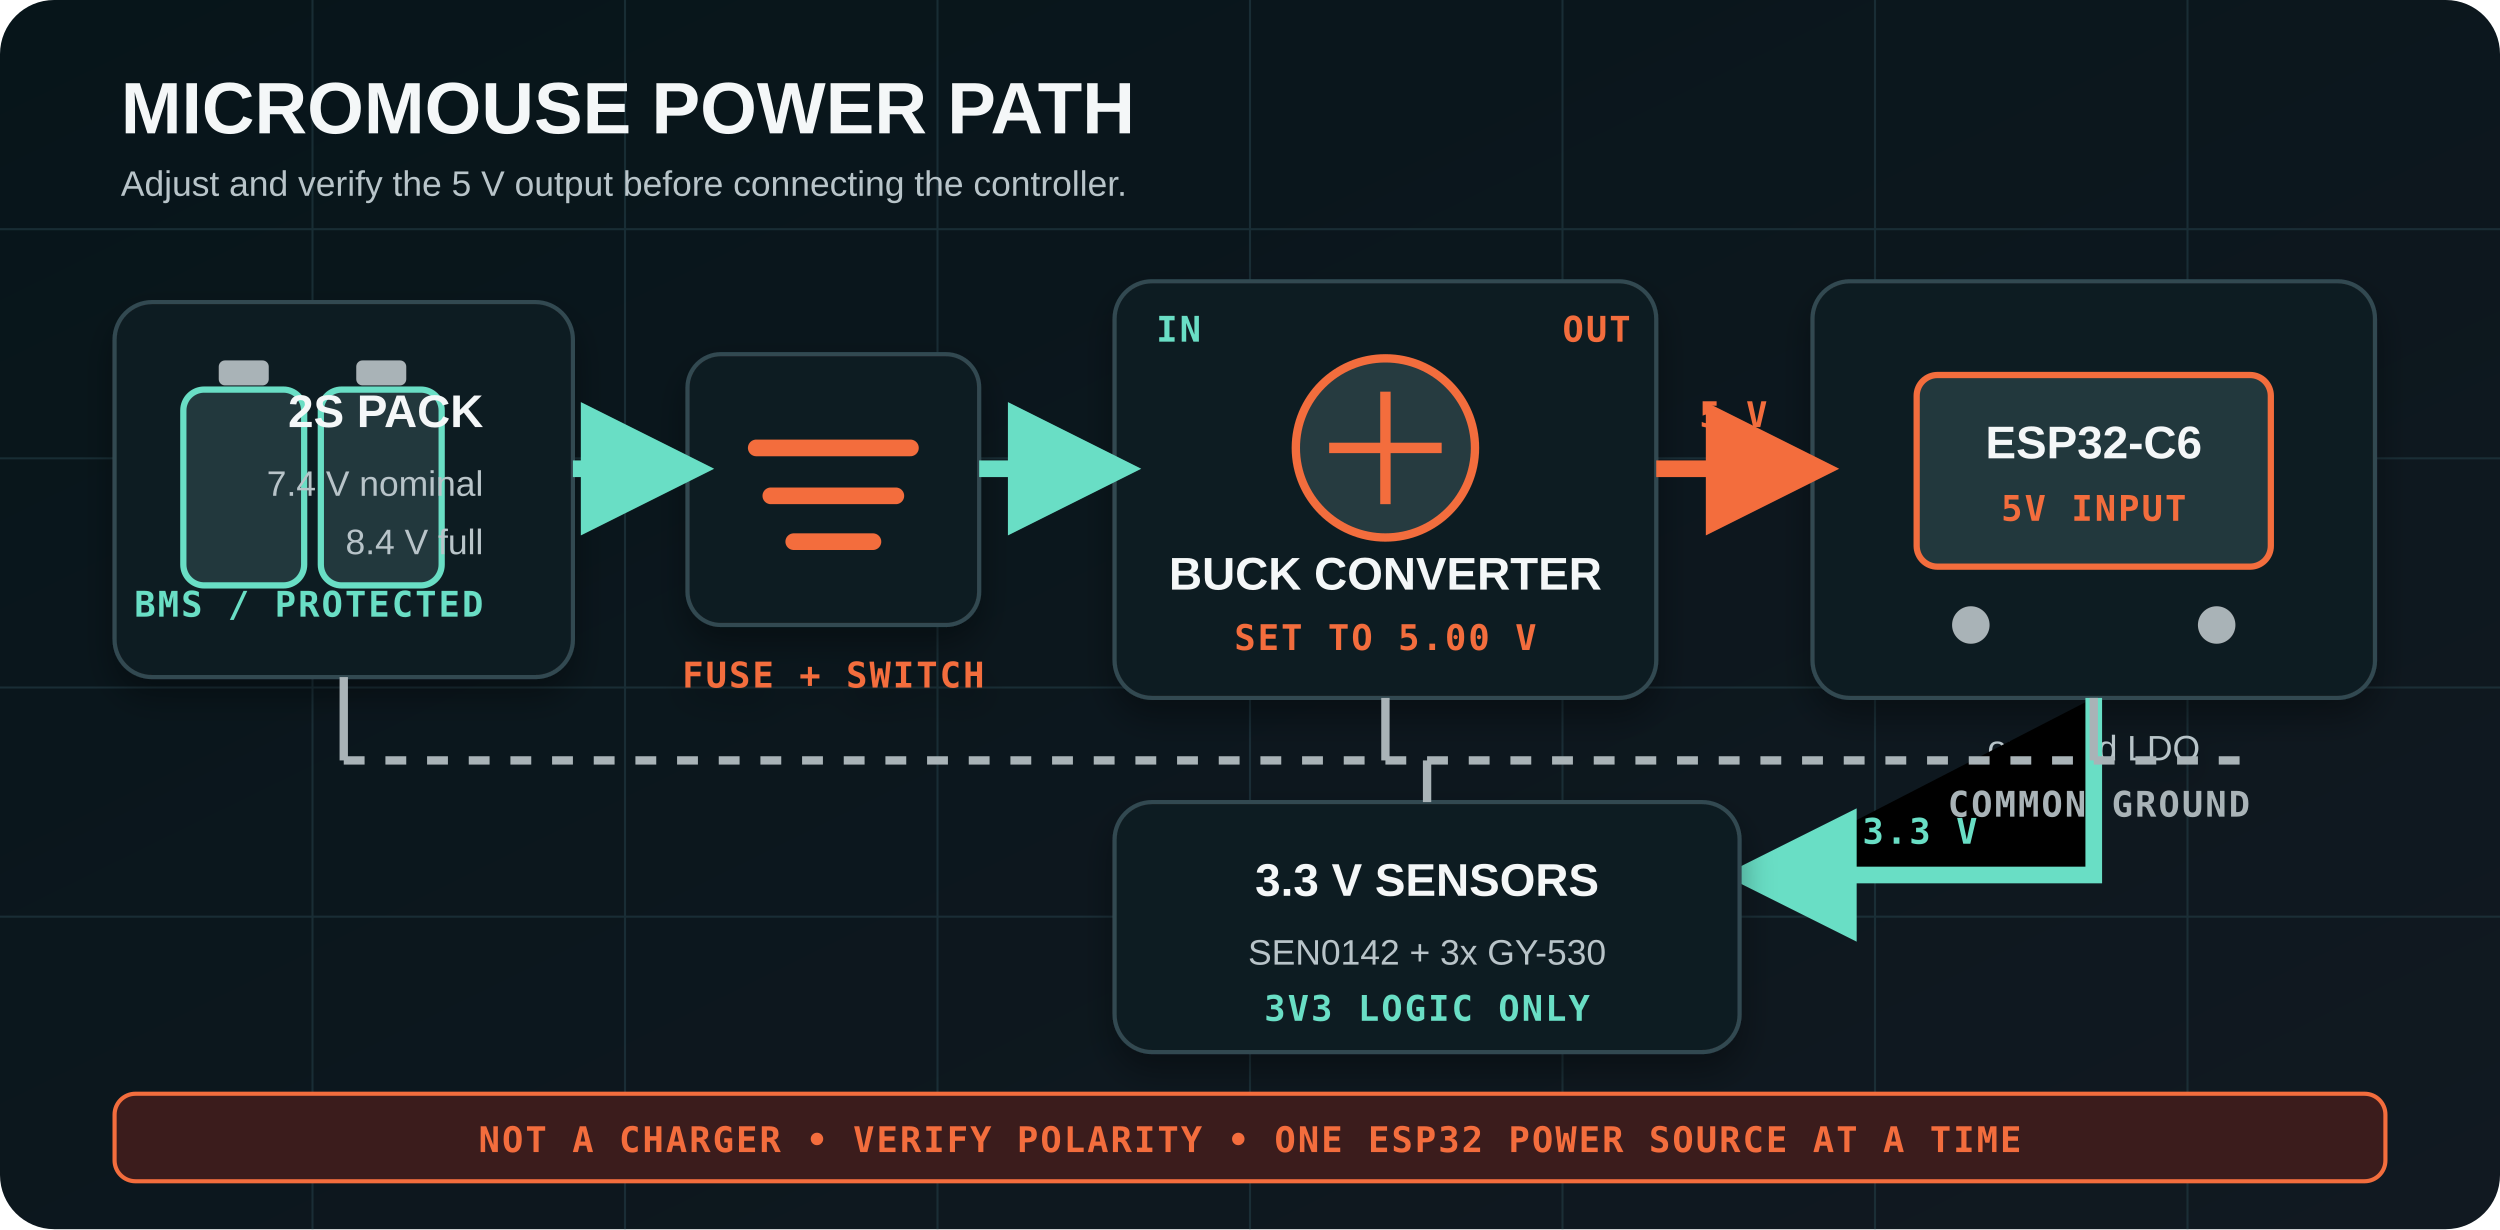
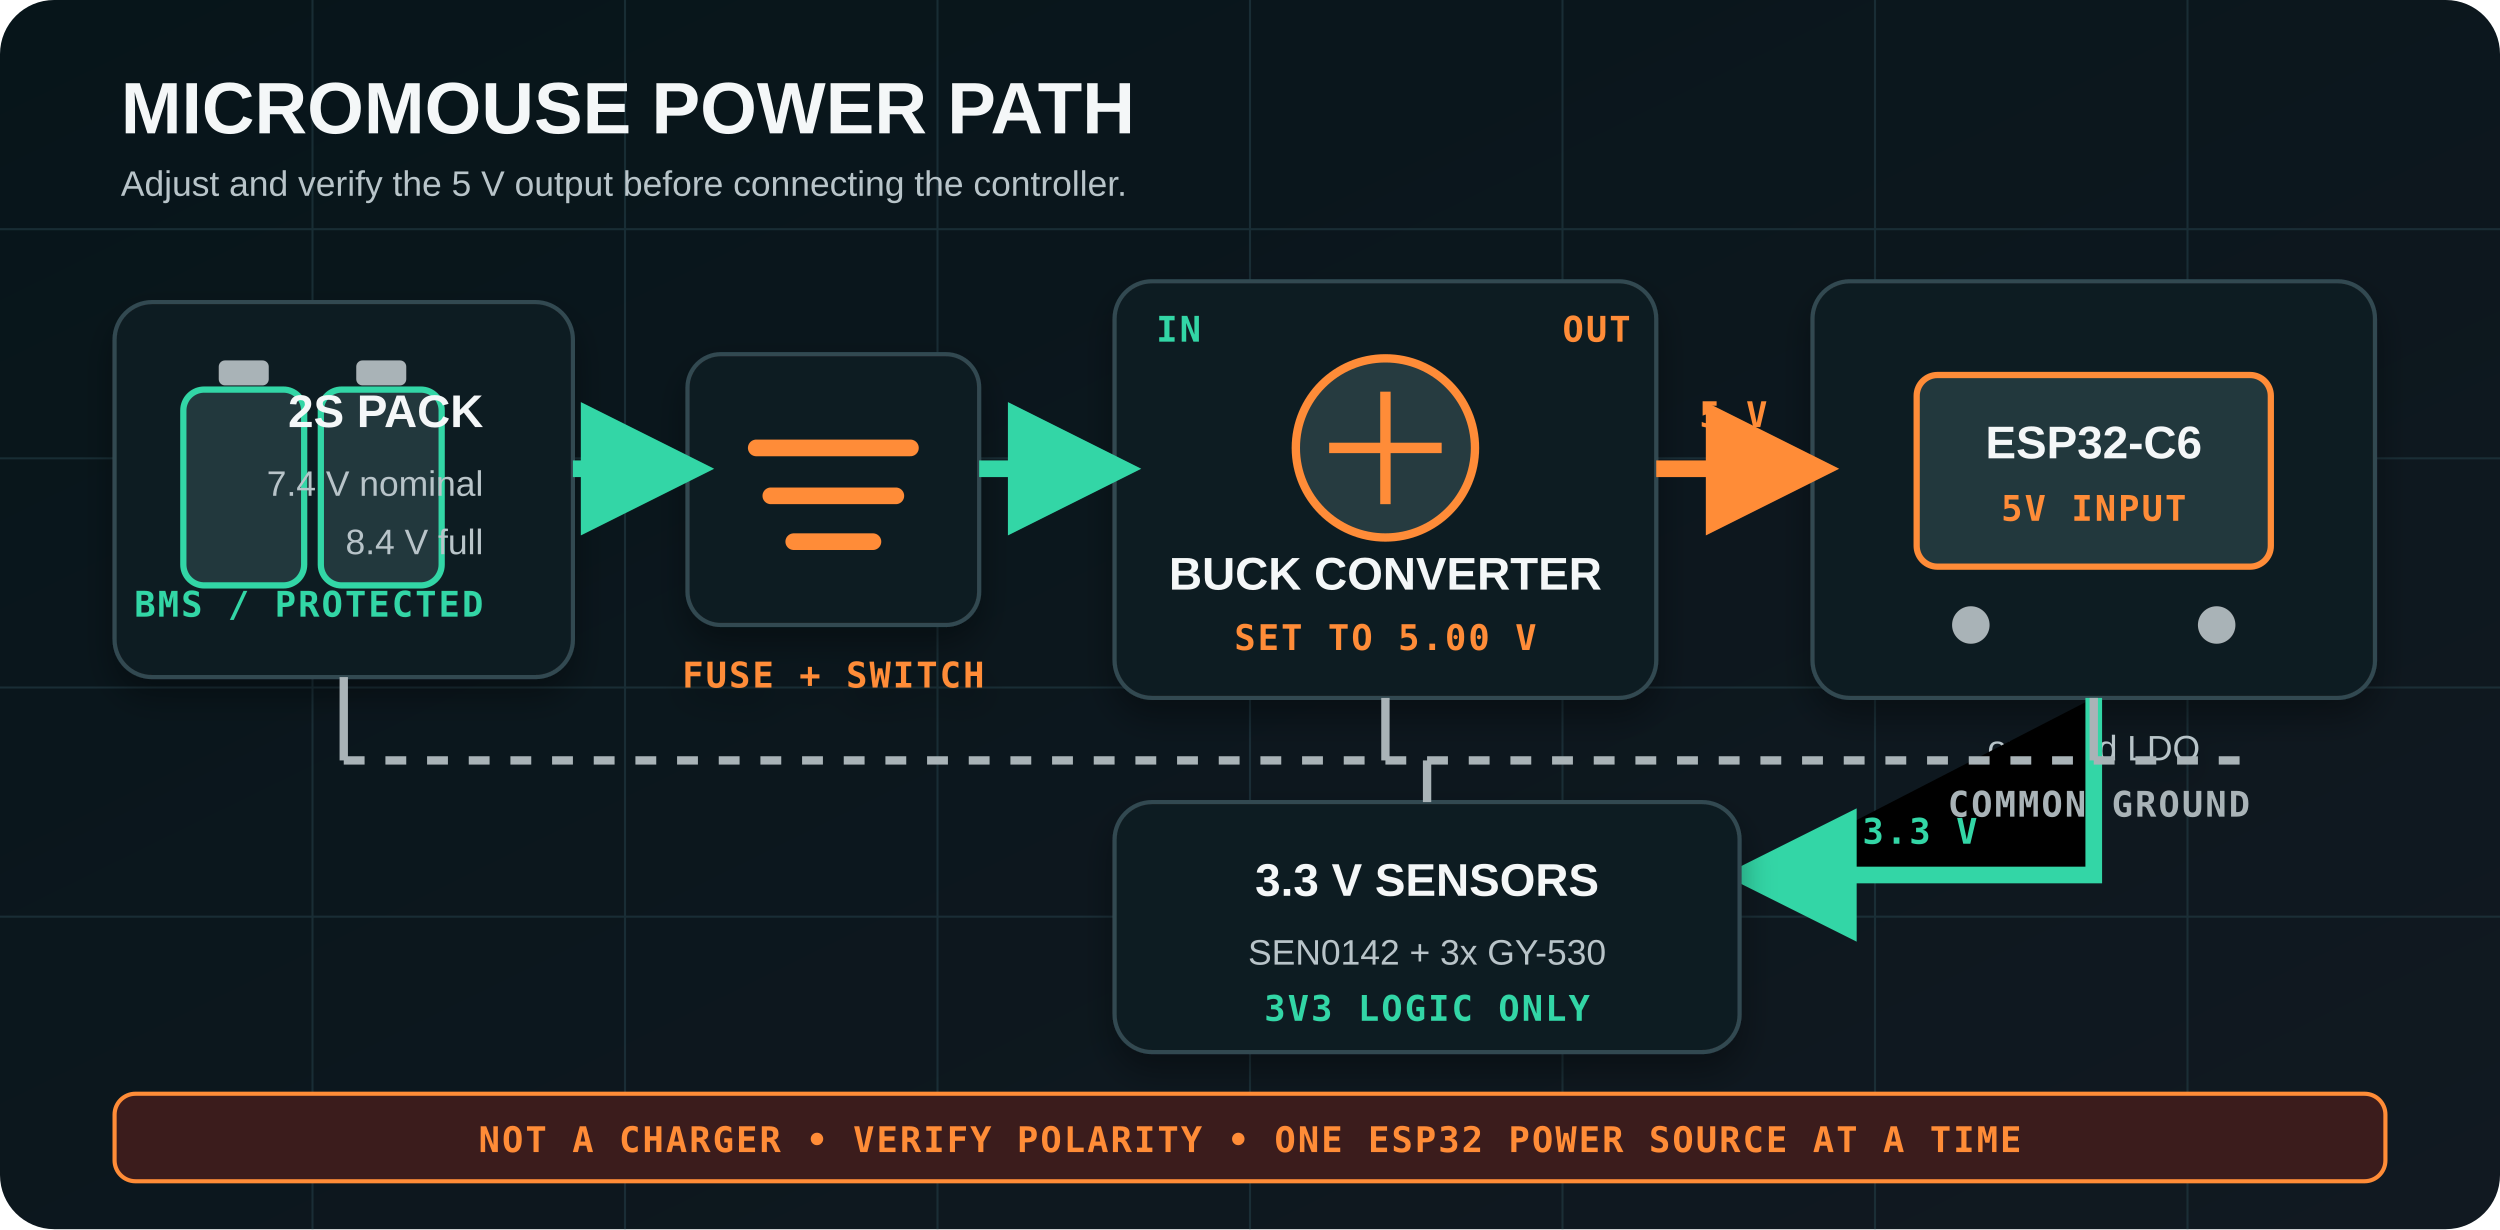
<svg xmlns="http://www.w3.org/2000/svg" viewBox="0 0 1200 590" role="img" aria-labelledby="title desc">
  <defs>
    <linearGradient id="bg" x1="0" x2="1" y1="0" y2="1">
      <stop offset="0" stop-color="#07151a" />
      <stop offset="1" stop-color="#111921" />
    </linearGradient>
    <filter id="shadow" x="-20%" y="-20%" width="140%" height="140%">
      <feDropShadow dx="0" dy="8" stdDeviation="8" flood-color="#000" flood-opacity=".35" />
    </filter>
    <marker id="arrow5" viewBox="0 0 10 10" refX="8" refY="5" markerWidth="8" markerHeight="8" orient="auto-start-reverse">
-       <path d="M 0 0 L 10 5 L 0 10 z" fill="#f36d3d" />
+       <path d="M 0 0 L 10 5 L 0 10 z" fill="#FF8C37" />
    </marker>
    <marker id="arrow3" viewBox="0 0 10 10" refX="8" refY="5" markerWidth="8" markerHeight="8" orient="auto-start-reverse">
-       <path d="M 0 0 L 10 5 L 0 10 z" fill="#69dec5" />
+       <path d="M 0 0 L 10 5 L 0 10 z" fill="#33D6A6" />
    </marker>
    <style>
-       .title{font:700 35px Arial,sans-serif;fill:#f4f7f8}.label{font:700 22px Arial,sans-serif;fill:#f4f7f8}.small{font:500 17px Arial,sans-serif;fill:#b8c4c9}.mono{font:700 17px Consolas,monospace;letter-spacing:1px}.box{fill:#111d22;stroke:#334951;stroke-width:2}.five{fill:#f36d3d}.three{fill:#69dec5}.ground{fill:#a9b3b7}
+       .title{font:700 35px Arial,sans-serif;fill:#f4f7f8}.label{font:700 22px Arial,sans-serif;fill:#f4f7f8}.small{font:500 17px Arial,sans-serif;fill:#b8c4c9}.mono{font:700 17px Consolas,monospace;letter-spacing:1px}.box{fill:#111d22;stroke:#334951;stroke-width:2}.five{fill:#FF8C37}.three{fill:#33D6A6}.ground{fill:#a9b3b7}
    </style>
  </defs>
  <rect width="1200" height="590" rx="26" fill="url(#bg)" />
  <path d="M0 110H1200M0 220H1200M0 330H1200M0 440H1200M150 0V590M300 0V590M450 0V590M600 0V590M750 0V590M900 0V590M1050 0V590" stroke="#244048" stroke-width="1" opacity=".55" />
  <text x="58" y="64" class="title">MICROMOUSE POWER PATH</text>
  <text x="58" y="94" class="small">Adjust and verify the 5 V output before connecting the controller.</text>
  <g filter="url(#shadow)">
    <rect x="55" y="145" width="220" height="180" rx="18" class="box" />
-     <rect x="88" y="187" width="58" height="94" rx="10" fill="#24383e" stroke="#69dec5" stroke-width="3" />
-     <rect x="154" y="187" width="58" height="94" rx="10" fill="#24383e" stroke="#69dec5" stroke-width="3" />
+     <rect x="88" y="187" width="58" height="94" rx="10" fill="#24383e" stroke="#33D6A6" stroke-width="3" />
+     <rect x="154" y="187" width="58" height="94" rx="10" fill="#24383e" stroke="#33D6A6" stroke-width="3" />
    <rect x="105" y="173" width="24" height="12" rx="3" class="ground" />
    <rect x="171" y="173" width="24" height="12" rx="3" class="ground" />
    <text x="232" y="205" text-anchor="end" class="label">2S PACK</text>
    <text x="232" y="238" text-anchor="end" class="small">7.4 V nominal</text>
    <text x="232" y="266" text-anchor="end" class="small">8.4 V full</text>
    <text x="232" y="296" text-anchor="end" class="mono three">BMS / PROTECTED</text>
  </g>
  <g filter="url(#shadow)">
    <rect x="330" y="170" width="140" height="130" rx="16" class="box" />
-     <path d="M363 215h74M370 238h60M381 260h38" stroke="#f36d3d" stroke-width="8" stroke-linecap="round" />
+     <path d="M363 215h74M370 238h60M381 260h38" stroke="#FF8C37" stroke-width="8" stroke-linecap="round" />
    <text x="400" y="330" text-anchor="middle" class="mono five">FUSE + SWITCH</text>
  </g>
  <g filter="url(#shadow)">
    <rect x="535" y="135" width="260" height="200" rx="18" class="box" />
-     <circle cx="665" cy="215" r="43" fill="#263a40" stroke="#f36d3d" stroke-width="4" />
-     <path d="M665 188v54M638 215h54" stroke="#f36d3d" stroke-width="5" />
+     <circle cx="665" cy="215" r="43" fill="#263a40" stroke="#FF8C37" stroke-width="4" />
+     <path d="M665 188v54M638 215h54" stroke="#FF8C37" stroke-width="5" />
    <text x="665" y="283" text-anchor="middle" class="label">BUCK CONVERTER</text>
    <text x="665" y="312" text-anchor="middle" class="mono five">SET TO 5.00 V</text>
    <text x="555" y="164" class="mono three">IN</text>
    <text x="750" y="164" class="mono five">OUT</text>
  </g>
  <g filter="url(#shadow)">
    <rect x="870" y="135" width="270" height="200" rx="18" class="box" />
-     <rect x="920" y="180" width="170" height="92" rx="10" fill="#24383e" stroke="#f36d3d" stroke-width="3" />
+     <rect x="920" y="180" width="170" height="92" rx="10" fill="#24383e" stroke="#FF8C37" stroke-width="3" />
    <circle cx="946" cy="300" r="9" class="ground" />
    <circle cx="1064" cy="300" r="9" class="ground" />
    <text x="1005" y="220" text-anchor="middle" class="label">ESP32-C6</text>
    <text x="1005" y="250" text-anchor="middle" class="mono five">5V INPUT</text>
    <text x="1005" y="365" text-anchor="middle" class="small">onboard LDO</text>
  </g>
-   <path d="M275 225H330" stroke="#69dec5" stroke-width="8" marker-end="url(#arrow3)" />
-   <path d="M470 225H535" stroke="#69dec5" stroke-width="8" marker-end="url(#arrow3)" />
-   <path d="M795 225H870" stroke="#f36d3d" stroke-width="8" marker-end="url(#arrow5)" />
+   <path d="M275 225H330" stroke="#33D6A6" stroke-width="8" marker-end="url(#arrow3)" />
+   <path d="M470 225H535" stroke="#33D6A6" stroke-width="8" marker-end="url(#arrow3)" />
+   <path d="M795 225H870" stroke="#FF8C37" stroke-width="8" marker-end="url(#arrow5)" />
  <text x="832" y="205" text-anchor="middle" class="mono five">5 V</text>
-   <path d="M1005 335V420H840" stroke="#69dec5" stroke-width="8" marker-end="url(#arrow3)" />
+   <path d="M1005 335V420H840" stroke="#33D6A6" stroke-width="8" marker-end="url(#arrow3)" />
  <g filter="url(#shadow)">
    <rect x="535" y="385" width="300" height="120" rx="18" class="box" />
    <text x="685" y="430" text-anchor="middle" class="label">3.3 V SENSORS</text>
    <text x="685" y="463" text-anchor="middle" class="small">SEN0142 + 3x GY-530</text>
    <text x="685" y="490" text-anchor="middle" class="mono three">3V3 LOGIC ONLY</text>
  </g>
  <text x="894" y="405" class="mono three">3.3 V</text>
  <path d="M165 365H1080" stroke="#a9b3b7" stroke-width="4" stroke-dasharray="10 10" />
  <path d="M165 325V365M665 335V365M1005 335V365M685 365V385" stroke="#a9b3b7" stroke-width="4" />
  <text x="1080" y="392" text-anchor="end" class="mono ground">COMMON GROUND</text>
-   <rect x="55" y="525" width="1090" height="42" rx="10" fill="#3b1c1c" stroke="#f36d3d" stroke-width="2" />
+   <rect x="55" y="525" width="1090" height="42" rx="10" fill="#3b1c1c" stroke="#FF8C37" stroke-width="2" />
  <text x="600" y="553" text-anchor="middle" class="mono five">NOT A CHARGER • VERIFY POLARITY • ONE ESP32 POWER SOURCE AT A TIME</text>
</svg>
